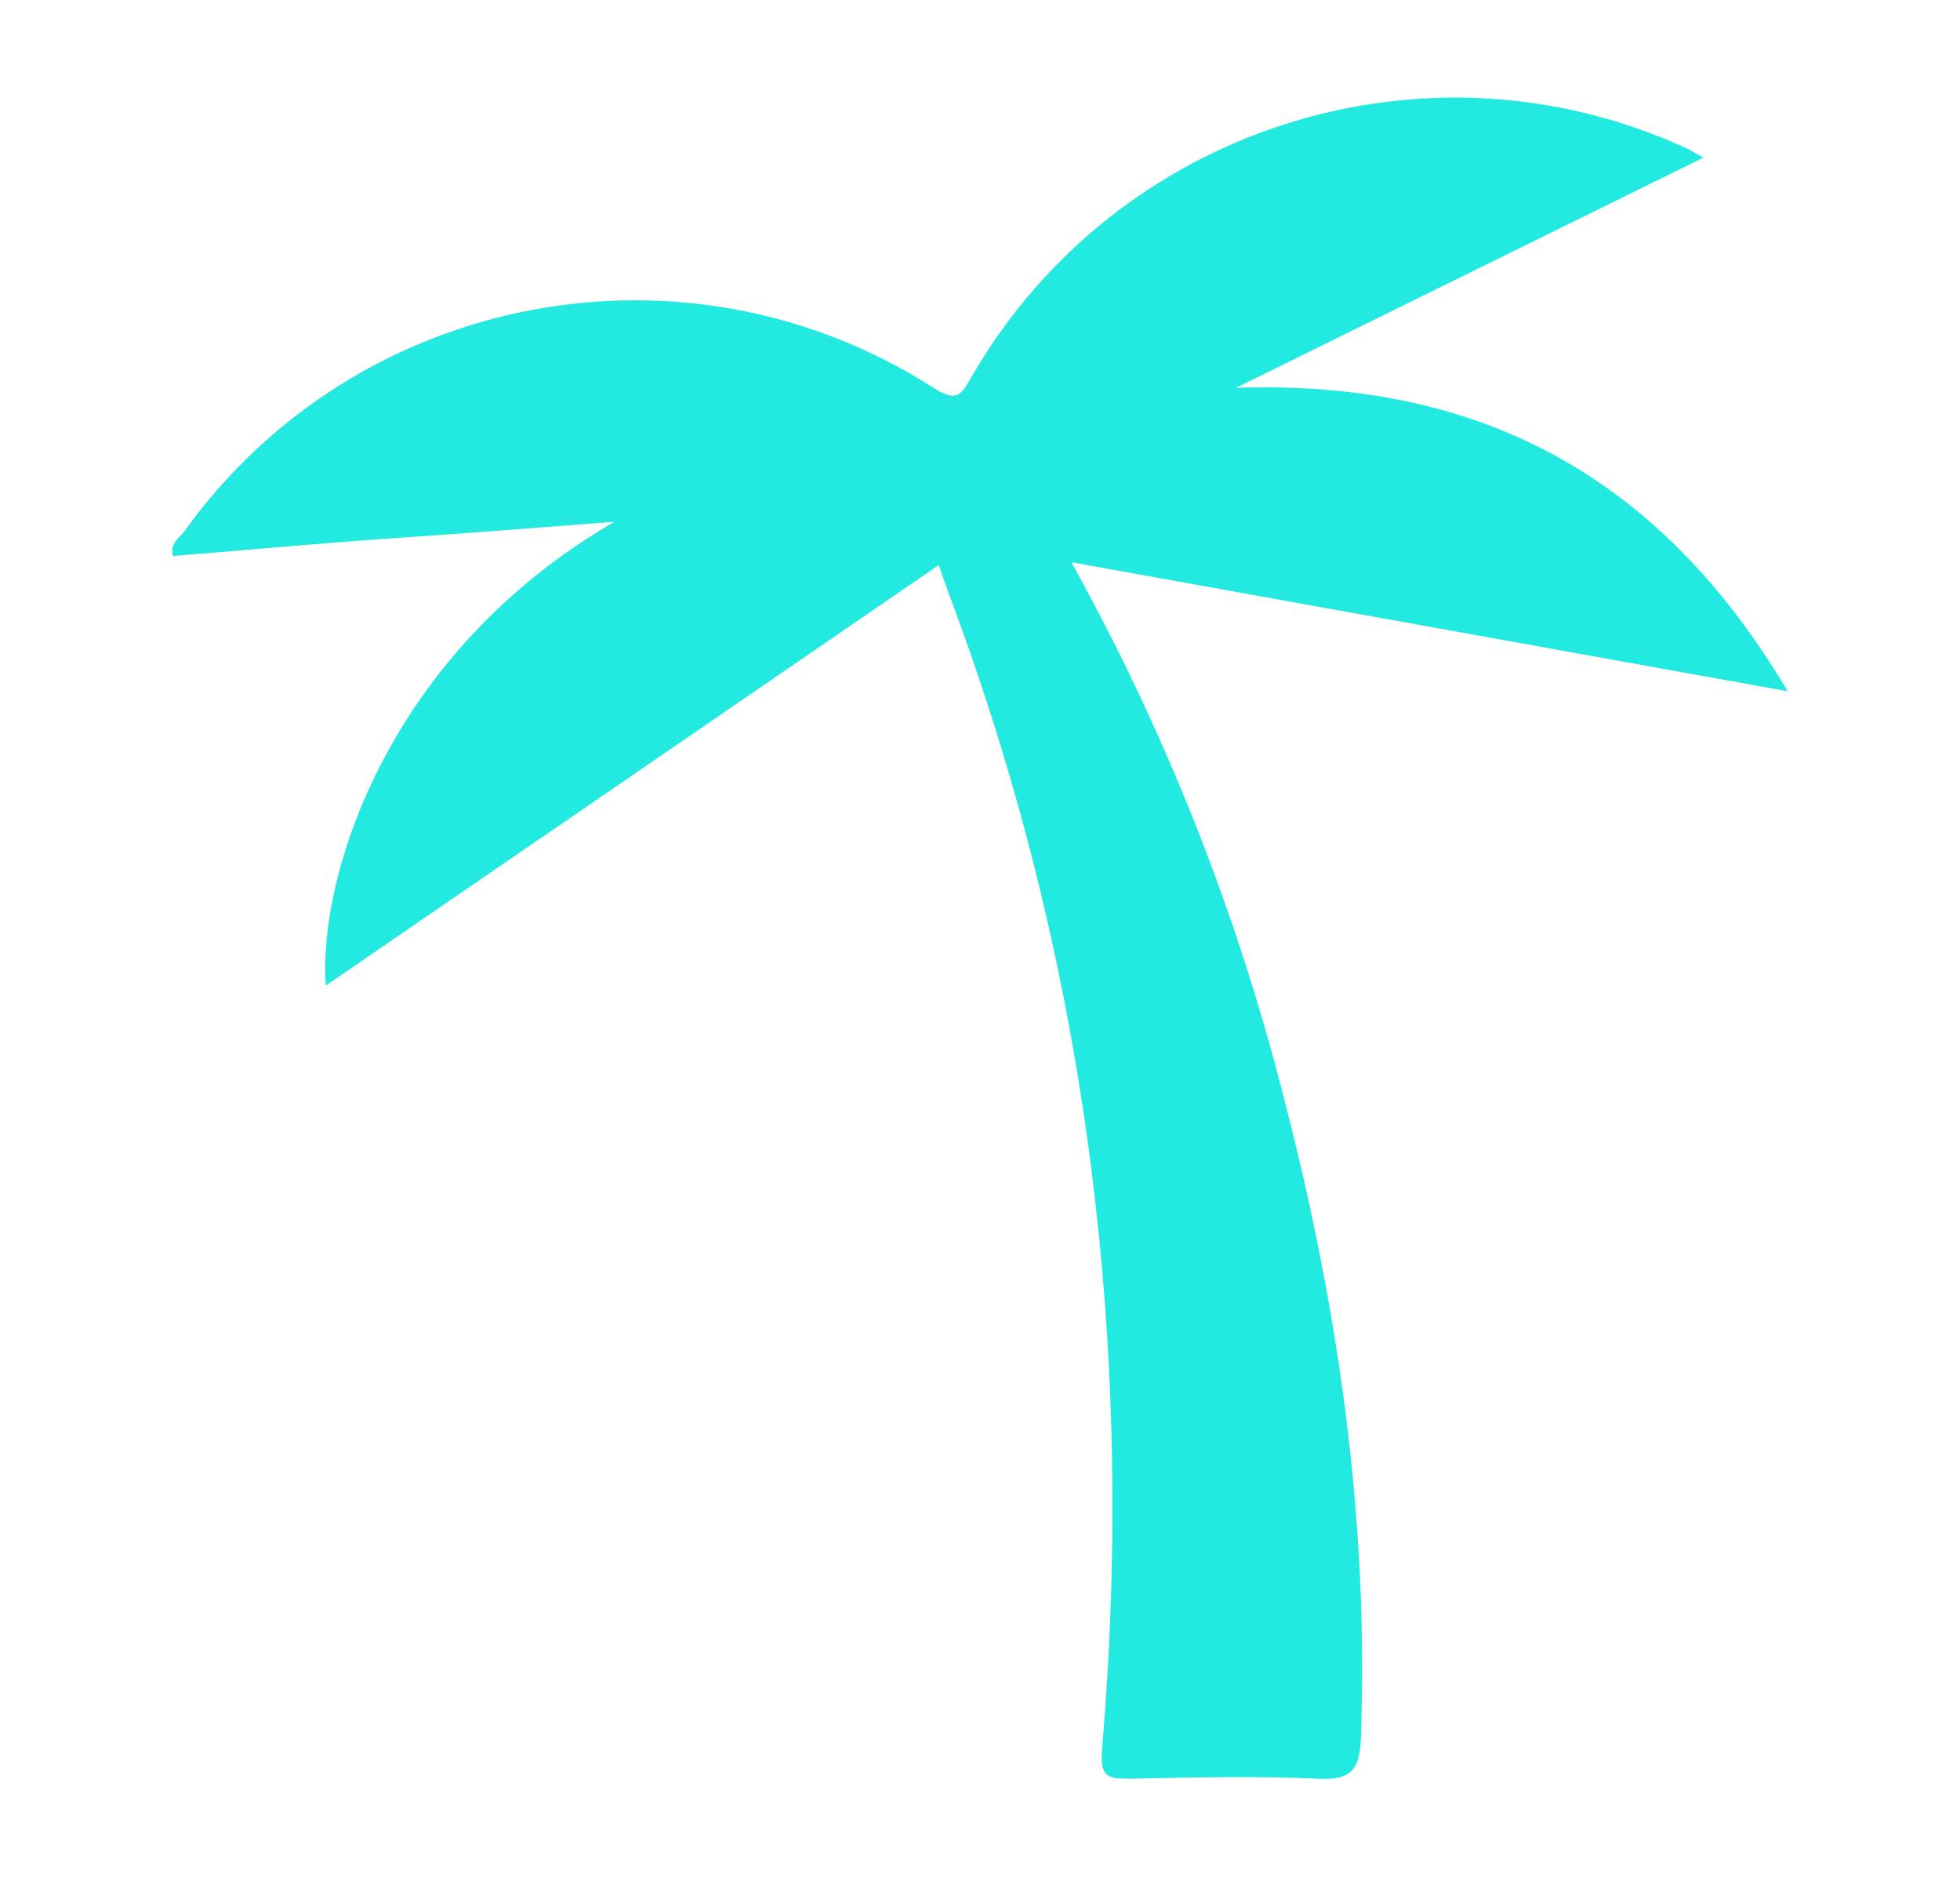
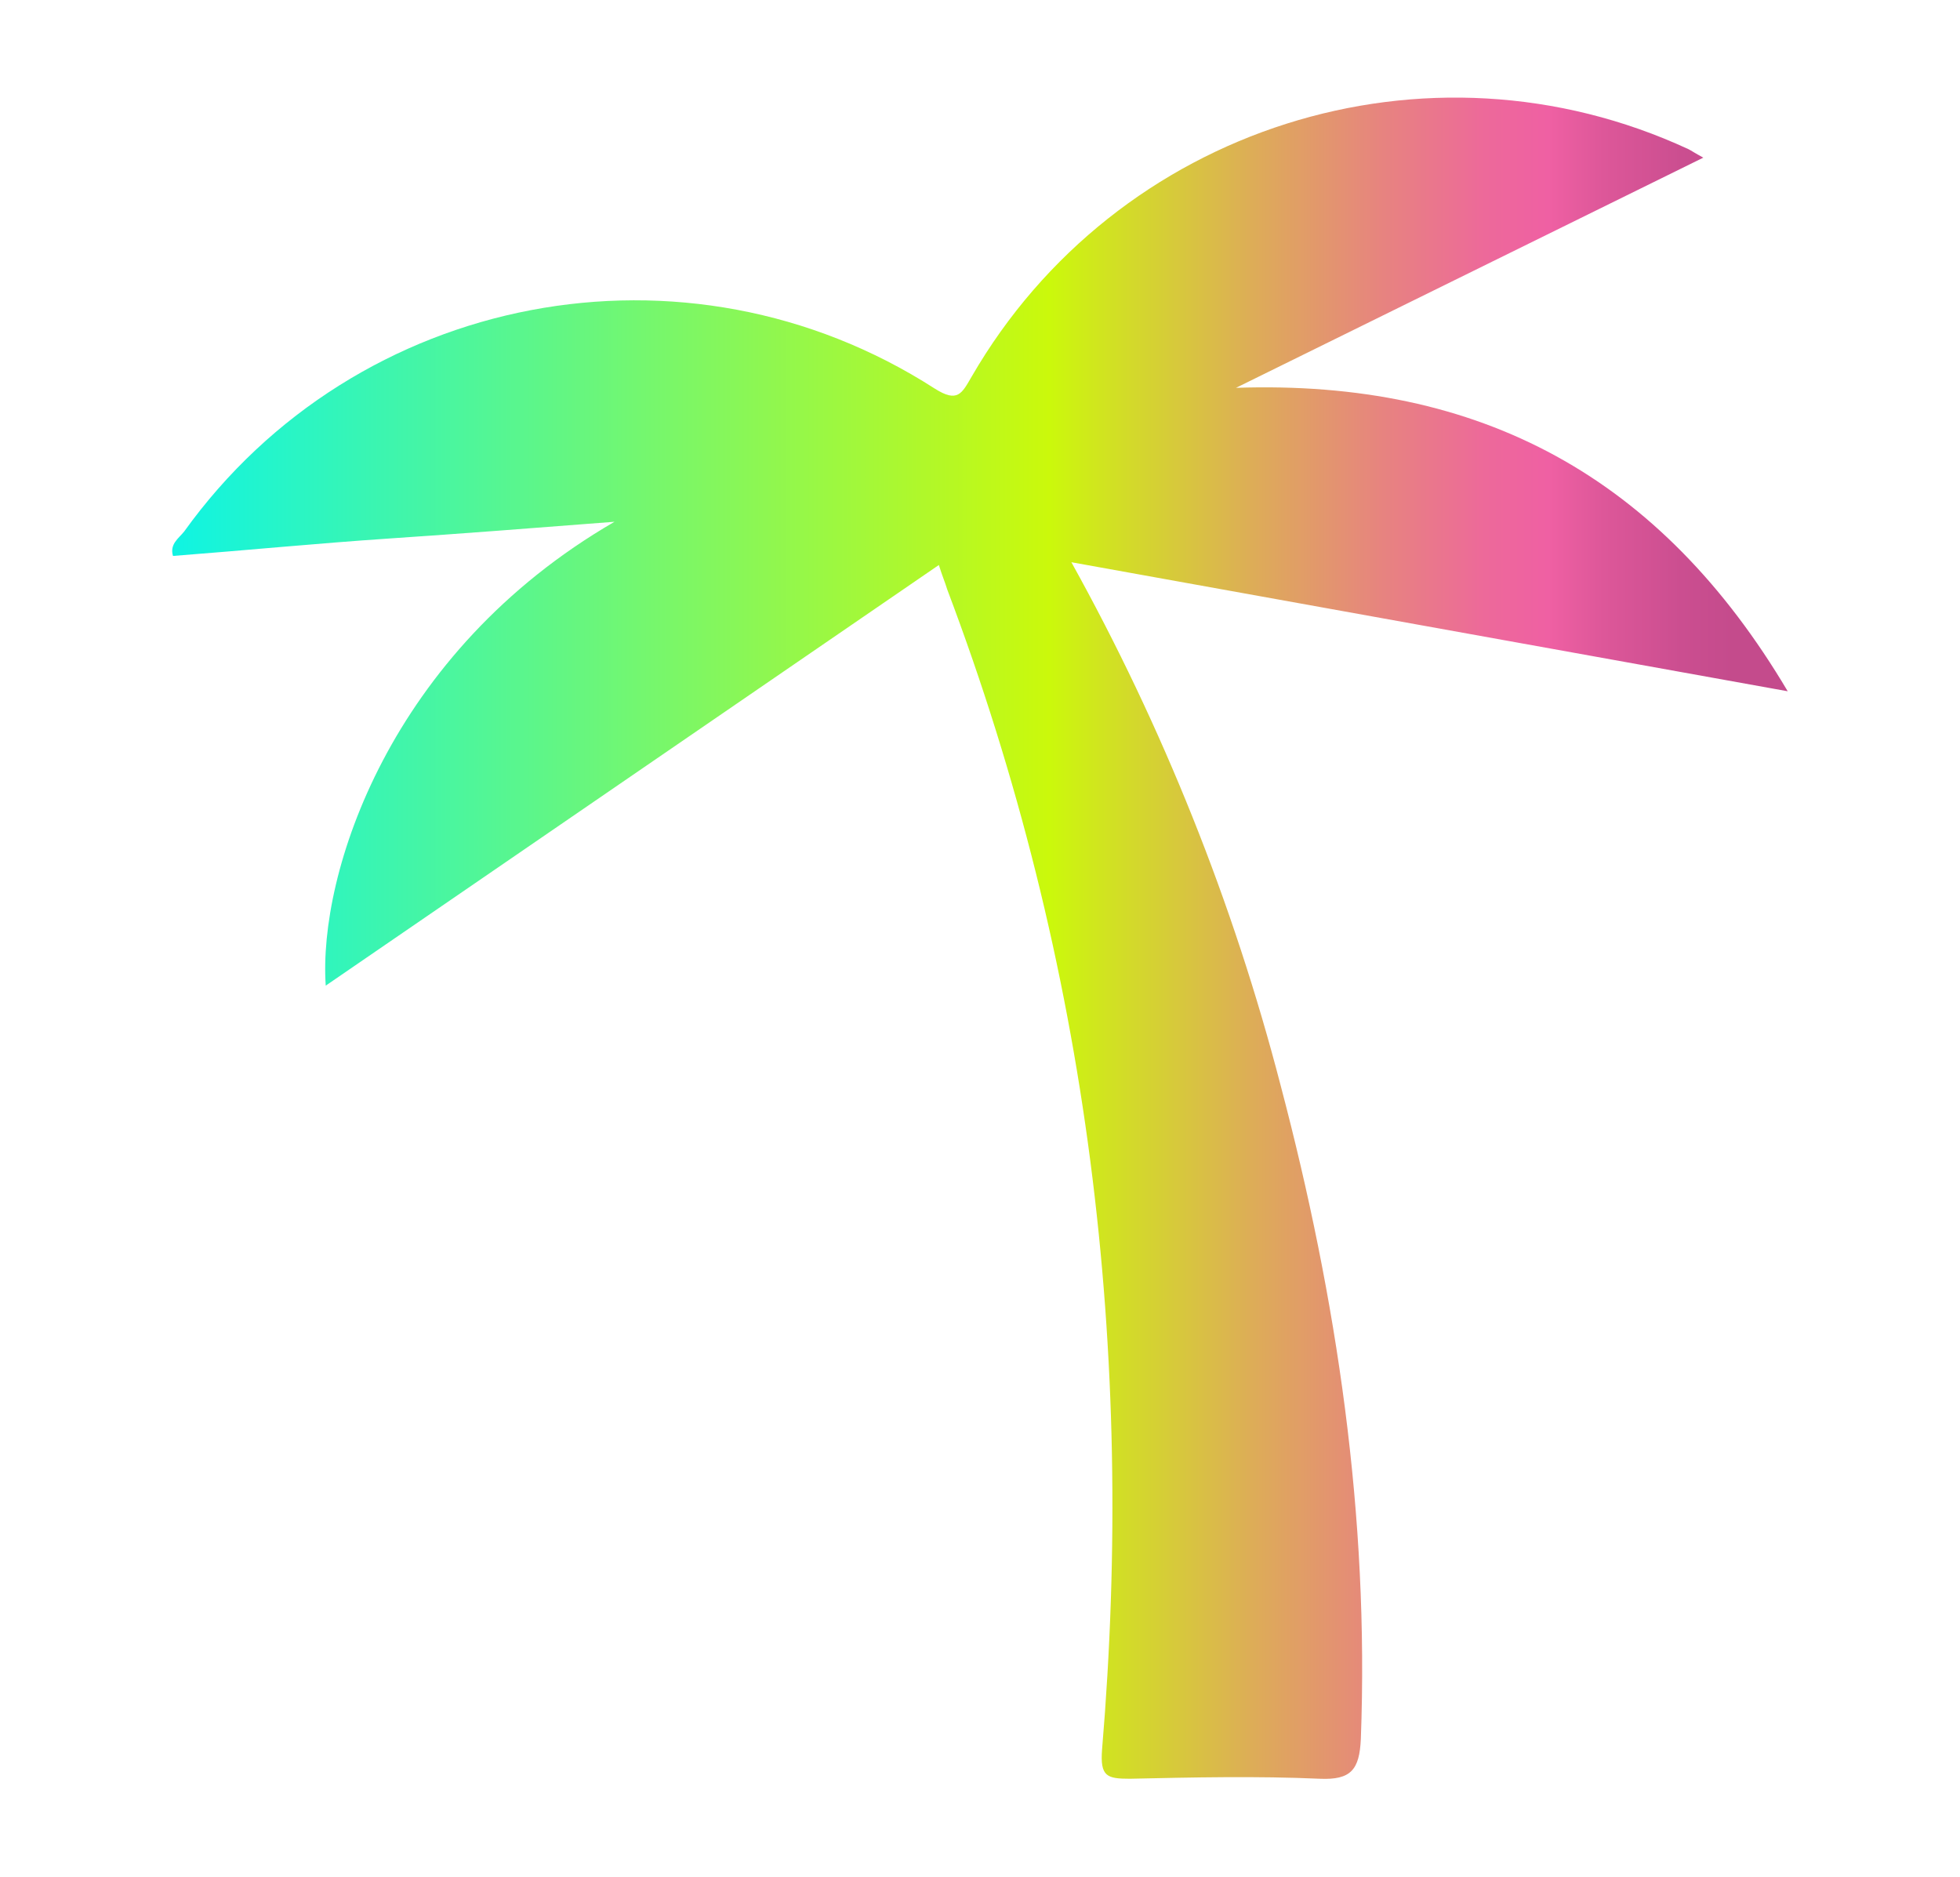
- <svg xmlns="http://www.w3.org/2000/svg" version="1.1" id="Layer_1" x="0px" y="0px" width="281px" height="269px" viewBox="0 0 281 269" style="enable-background:new 0 0 281 269;" xml:space="preserve">
+ <svg xmlns="http://www.w3.org/2000/svg" version="1.1" id="Layer_1" x="0px" y="0px" viewBox="0 0 281 269" style="enable-background:new 0 0 281 269;" xml:space="preserve">
  <style type="text/css">
- 	.st0{fill:#22EAE0;}
+ 	.st0{fill:url(#SVGID_1_);}
</style>
  <g id="graphic-9">
-     <path class="st0" d="M134.6,81l-87.9,60.3c-1.1-16,9.1-47.8,41.4-66.5c-11.6,0.9-21.9,1.7-32.3,2.4s-20.6,1.7-31,2.5   c-0.5-1.7,0.8-2.5,1.6-3.5c24.7-34.4,72-43.4,107.6-20.5c3.3,2.1,3.9,0.7,5.3-1.7C160,18.2,204.6,4,242.1,21.4   c0.4,0.2,0.8,0.5,2.1,1.2l-33.3,16.4l-33.7,16.6c35.1-1.2,60.9,12.8,79.1,43.5L153.6,80.6c13.1,23.6,23.2,48.8,30,75   c8.1,30.7,12.7,61.8,11.5,93.7c-0.2,4.4-1.4,5.9-5.9,5.7c-9-0.4-18.1-0.2-27.2,0c-3.3,0-4.3-0.3-4-4.2c4.8-57-1.9-112.6-22.2-166.3   C135.5,83.5,135.1,82.6,134.6,81z" />
+     <linearGradient id="SVGID_1_" gradientUnits="userSpaceOnUse" x1="24.689" y1="134.504" x2="256.3" y2="134.504">
+       <stop offset="0" style="stop-color:#0FF4E3" />
+       <stop offset="0.543" style="stop-color:#CBF90B" />
+       <stop offset="0.573" style="stop-color:#D0E61E" />
+       <stop offset="0.668" style="stop-color:#DDAD57" />
+       <stop offset="0.75" style="stop-color:#E78380" />
+       <stop offset="0.813" style="stop-color:#ED699A" />
+       <stop offset="0.852" style="stop-color:#EF60A3" />
+       <stop offset="0.886" style="stop-color:#DD5799" />
+       <stop offset="0.934" style="stop-color:#CB4E90" />
+       <stop offset="0.967" style="stop-color:#C44B8C" />
+     </linearGradient>
+     <path class="st0" d="M134.6,81l-87.9,60.3c-1.1-16,9.1-47.8,41.4-66.5c-11.6,0.9-21.9,1.7-32.3,2.4s-20.6,1.7-31,2.5   c-0.5-1.7,0.8-2.5,1.6-3.5c24.7-34.4,72-43.4,107.6-20.5c3.3,2.1,3.9,0.7,5.3-1.7C160,18.2,204.6,4,242.1,21.4   c0.4,0.2,0.8,0.5,2.1,1.2L210.9,39l-33.7,16.6c35.1-1.2,60.9,12.8,79.1,43.5L153.6,80.6c13.1,23.6,23.2,48.8,30,75   c8.1,30.7,12.7,61.8,11.5,93.7c-0.2,4.4-1.4,5.9-5.9,5.7c-9-0.4-18.1-0.2-27.2,0c-3.3,0-4.3-0.3-4-4.2c4.8-57-1.9-112.6-22.2-166.3   C135.5,83.5,135.1,82.6,134.6,81z" />
  </g>
</svg>
